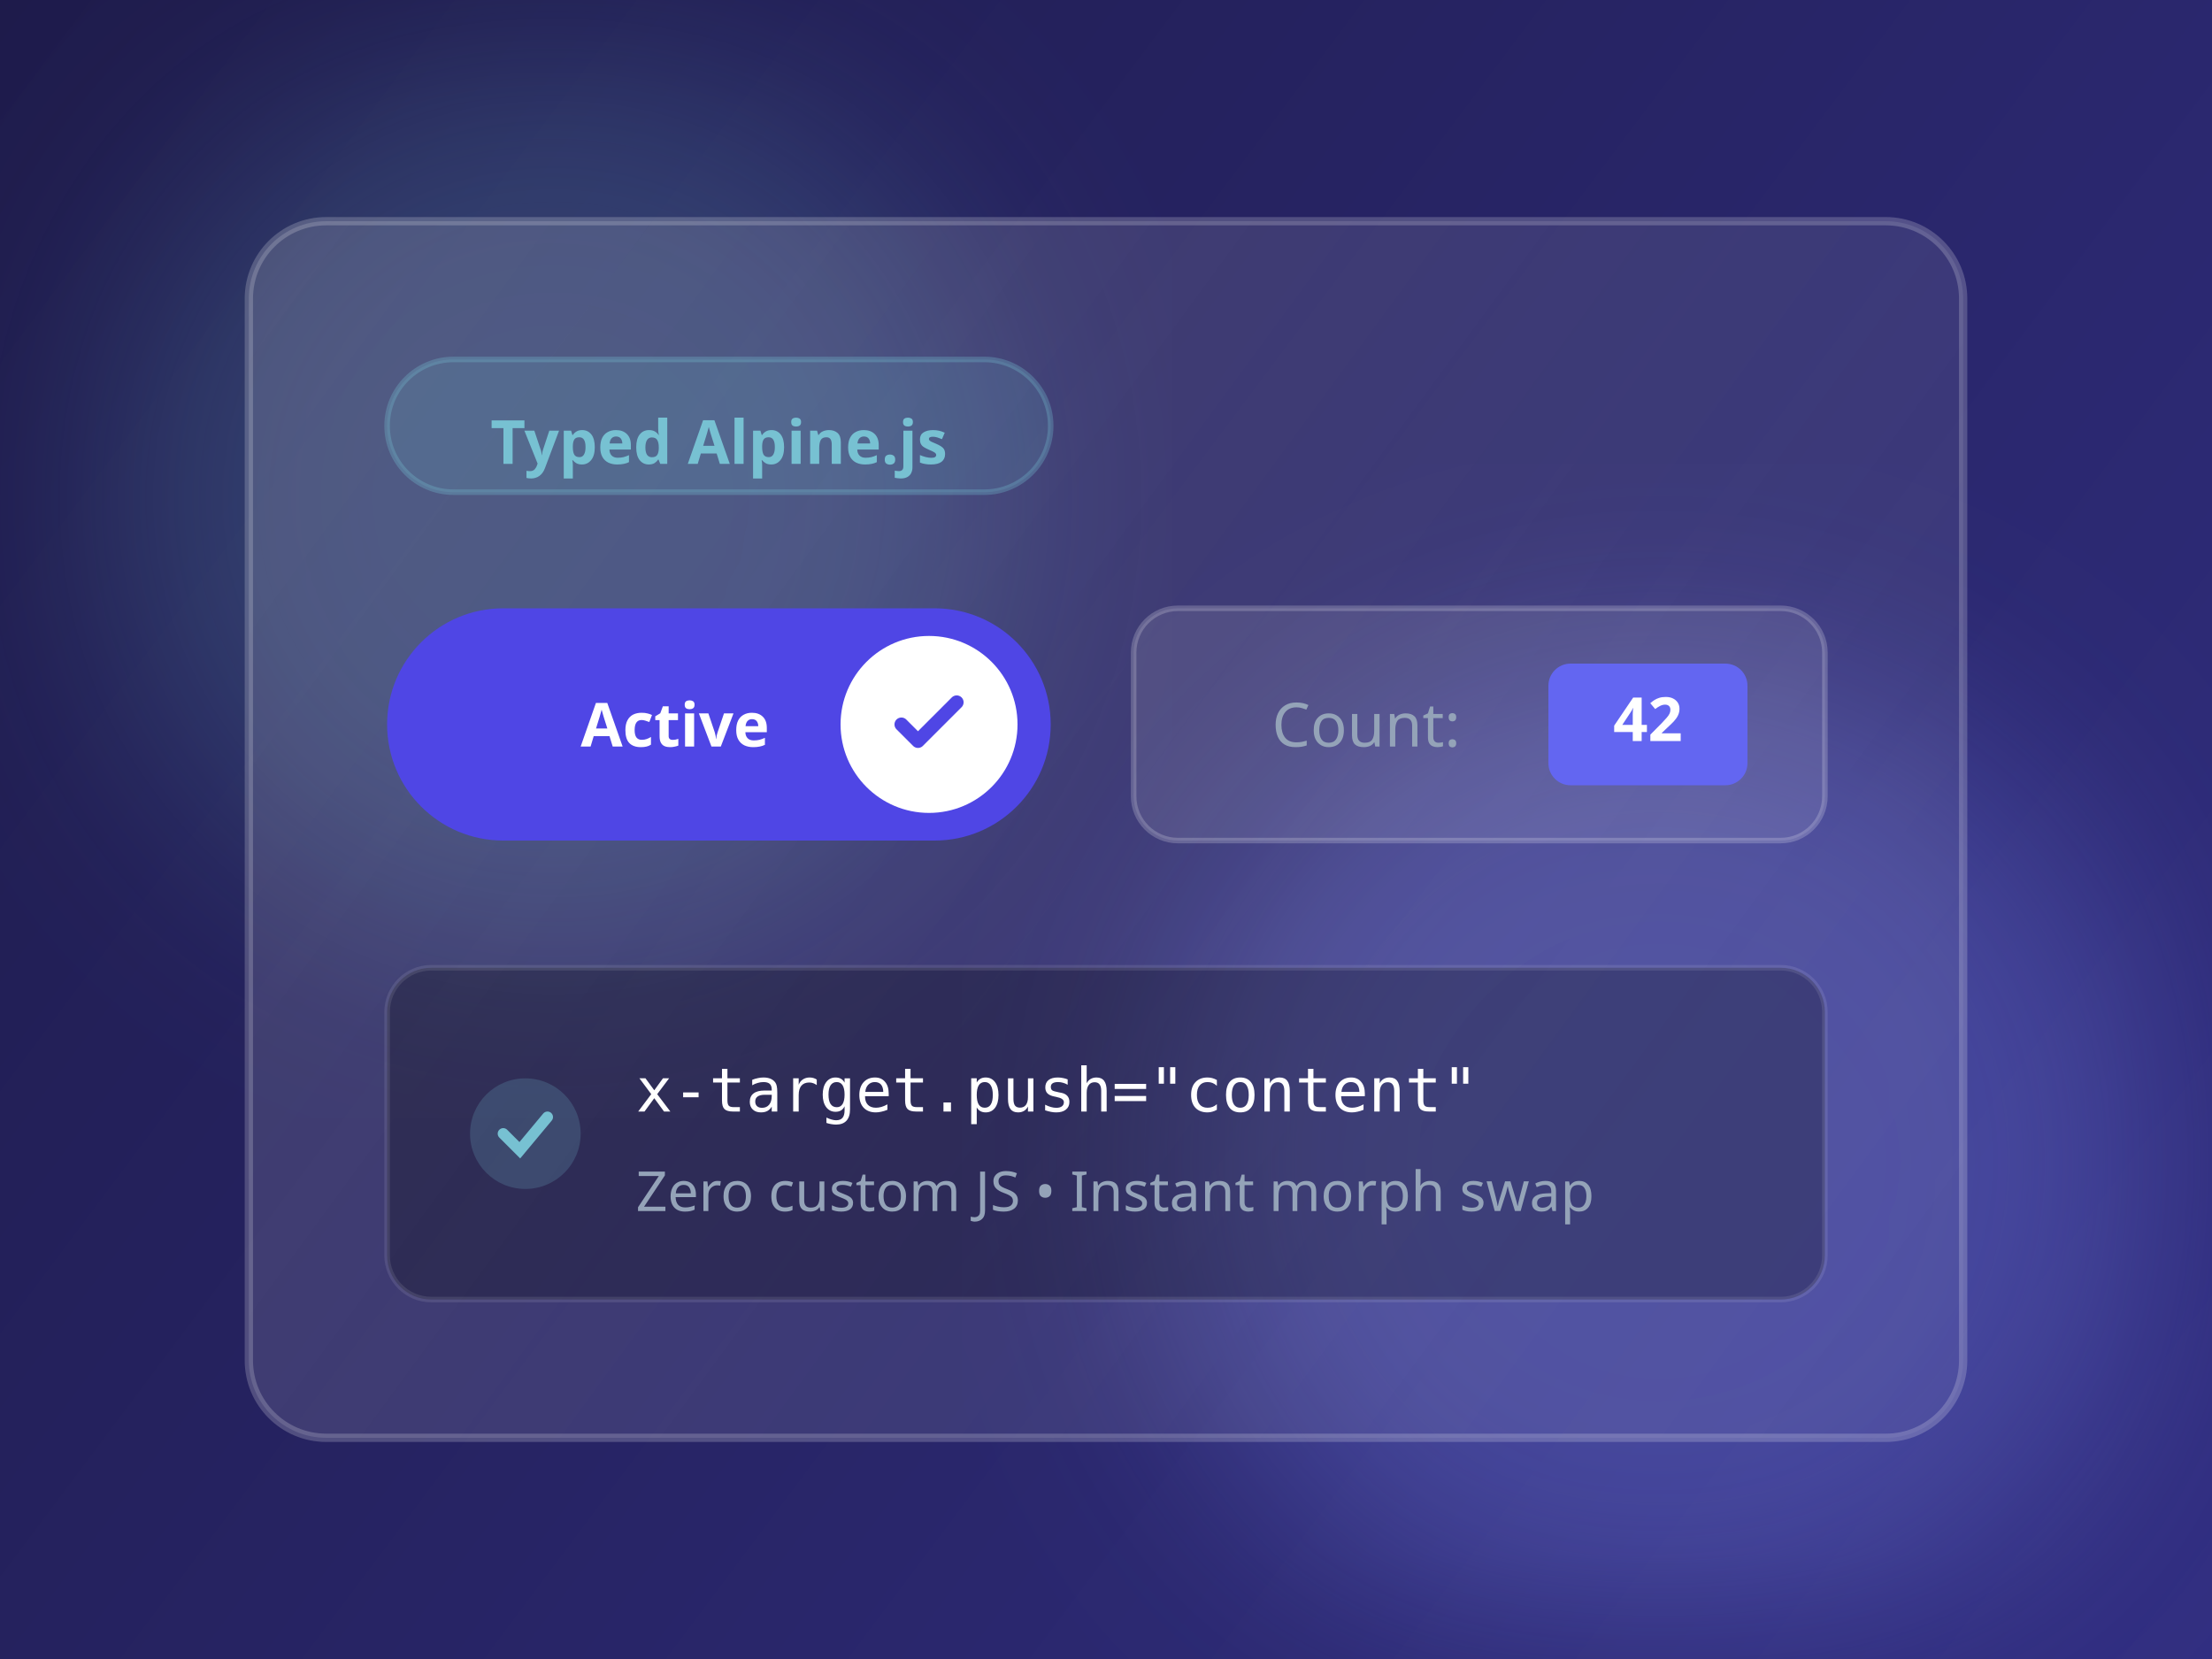
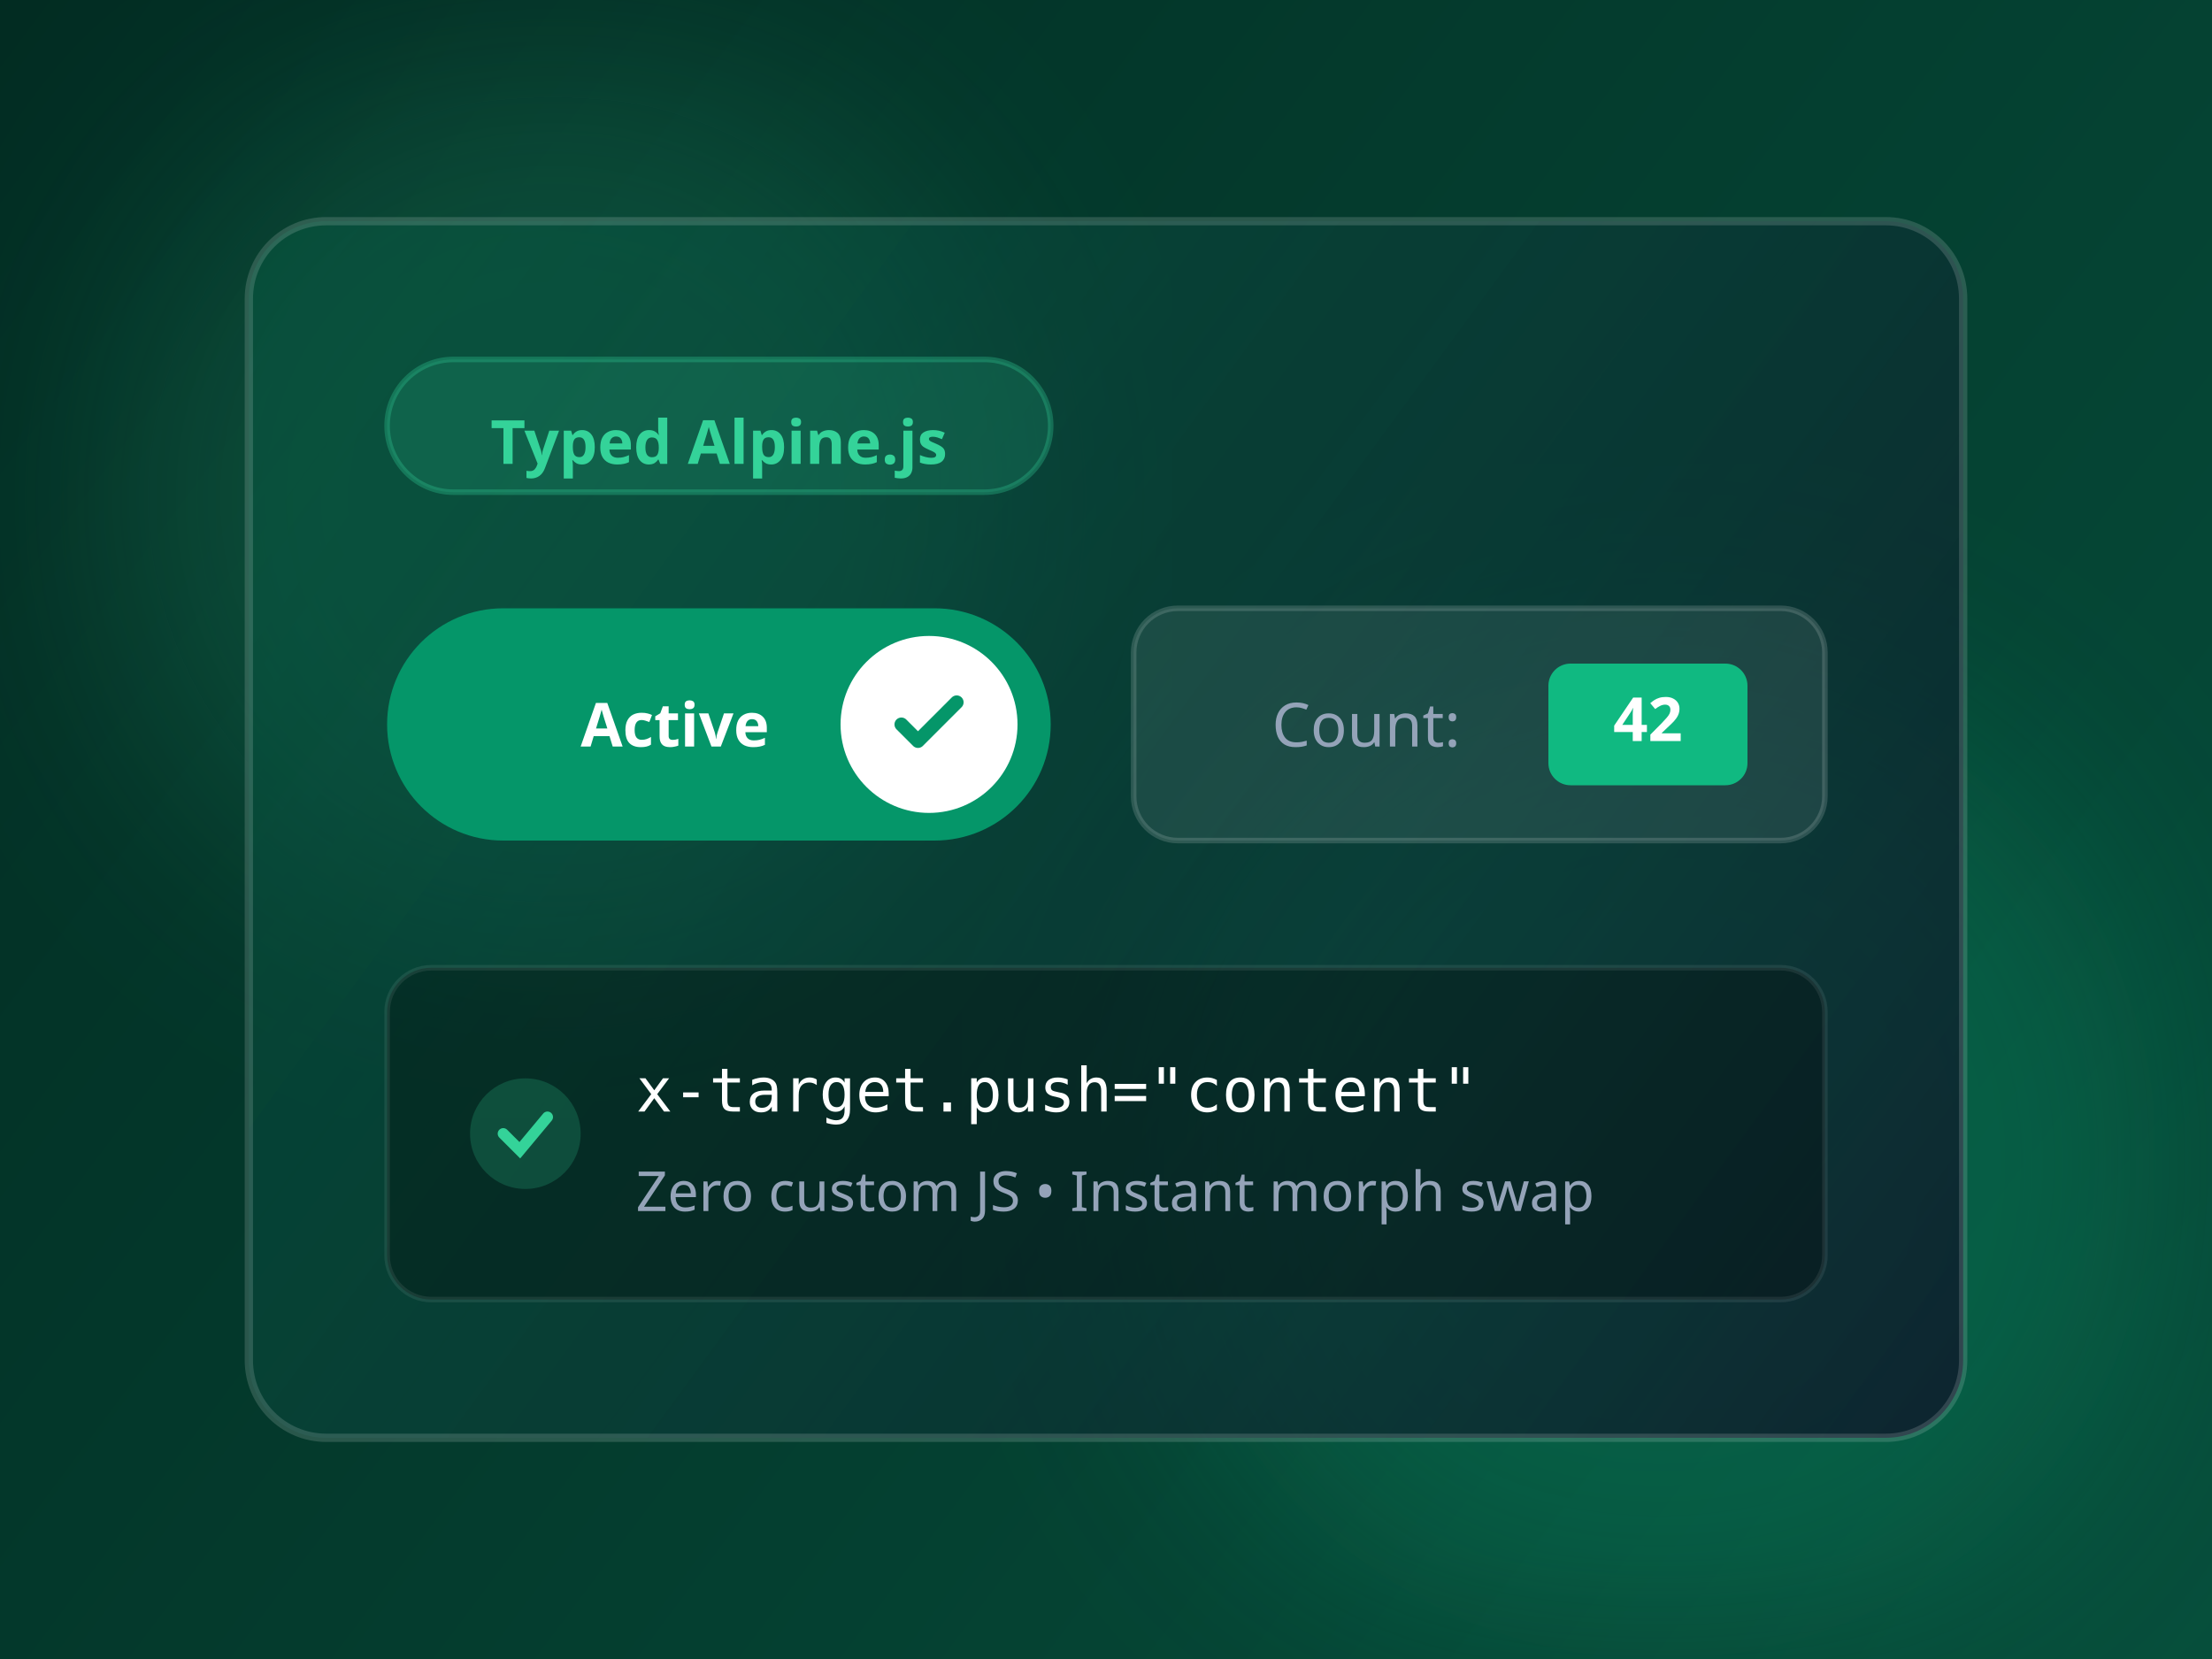
<svg xmlns="http://www.w3.org/2000/svg" width="400" height="300" viewBox="0 0 400 300" fill="none">
  <defs>
    <linearGradient id="bg3" x1="0" y1="0" x2="400" y2="300" gradientUnits="userSpaceOnUse">
-       <stop stop-color="#1E1B4B" />
-       <stop offset="1" stop-color="#312E81" />
+       <stop stop-color="#022C22" />
+       <stop offset="1" stop-color="#064E3B" />
    </linearGradient>
    <linearGradient id="card3" x1="50" y1="40" x2="350" y2="260" gradientUnits="userSpaceOnUse">
-       <stop stop-color="#FFFFFF" stop-opacity="0.15" />
-       <stop offset="1" stop-color="#FFFFFF" stop-opacity="0.05" />
-     </linearGradient>
-     <linearGradient id="alpineGrad" x1="0" y1="0" x2="1" y2="1">
-       <stop stop-color="#77C1D2" />
-       <stop offset="1" stop-color="#2D3748" />
+       <stop stop-color="#065F46" stop-opacity="0.4" />
+       <stop offset="1" stop-color="#0F172A" stop-opacity="0.8" />
    </linearGradient>
    <filter id="glow3" x="-20%" y="-20%" width="140%" height="140%">
      <feGaussianBlur stdDeviation="20" result="blur" />
    </filter>
  </defs>
  <rect width="400" height="300" fill="url(#bg3)" />
-   <circle cx="100" cy="90" r="80" fill="#77C1D2" opacity="0.2" filter="url(#glow3)" />
-   <circle cx="300" cy="210" r="90" fill="#818CF8" opacity="0.3" filter="url(#glow3)" />
-   <rect x="45" y="40" width="310" height="220" rx="14" fill="url(#card3)" stroke="rgba(255,255,255,0.2)" stroke-width="1.5" />
-   <rect x="70" y="65" width="120" height="24" rx="12" fill="rgba(119,193,210,0.15)" stroke="rgba(119,193,210,0.3)" stroke-width="1" />
-   <text x="130" y="80" fill="#77C1D2" font-family="sans-serif" font-weight="bold" font-size="11" text-anchor="middle" dominant-baseline="middle">Typed Alpine.js</text>
+   <circle cx="100" cy="90" r="80" fill="#34D399" opacity="0.15" filter="url(#glow3)" />
+   <circle cx="300" cy="210" r="90" fill="#10B981" opacity="0.2" filter="url(#glow3)" />
+   <rect x="45" y="40" width="310" height="220" rx="14" fill="url(#card3)" stroke="rgba(255,255,255,0.15)" stroke-width="1.5" />
+   <rect x="70" y="65" width="120" height="24" rx="12" fill="rgba(52,211,153,0.15)" stroke="rgba(52,211,153,0.3)" stroke-width="1" />
+   <text x="130" y="80" fill="#34D399" font-family="sans-serif" font-weight="bold" font-size="11" text-anchor="middle" dominant-baseline="middle">Typed Alpine.js</text>
  <g transform="translate(70, 110)">
-     <rect width="120" height="42" rx="21" fill="#4F46E5" />
+     <rect width="120" height="42" rx="21" fill="#059669" />
    <circle cx="98" cy="21" r="16" fill="#FFFFFF" />
-     <path d="M93 21L96 24L103 17" stroke="#4F46E5" stroke-width="2.5" stroke-linecap="round" stroke-linejoin="round" />
+     <path d="M93 21L96 24L103 17" stroke="#059669" stroke-width="2.5" stroke-linecap="round" stroke-linejoin="round" />
    <text x="35" y="25" fill="#FFFFFF" font-family="sans-serif" font-weight="bold" font-size="11">Active</text>
  </g>
  <g transform="translate(205, 110)">
-     <rect width="125" height="42" rx="8" fill="rgba(255,255,255,0.1)" stroke="rgba(255,255,255,0.2)" stroke-width="1" />
+     <rect width="125" height="42" rx="8" fill="rgba(255,255,255,0.08)" stroke="rgba(255,255,255,0.15)" stroke-width="1" />
    <text x="25" y="25" fill="#94A3B8" font-family="sans-serif" font-size="11">Count:</text>
-     <rect x="75" y="10" width="36" height="22" rx="4" fill="#6366F1" />
+     <rect x="75" y="10" width="36" height="22" rx="4" fill="#10B981" />
    <text x="93" y="24" fill="#FFFFFF" font-family="sans-serif" font-weight="bold" font-size="11" text-anchor="middle">42</text>
  </g>
  <g transform="translate(70, 175)">
-     <rect width="260" height="60" rx="8" fill="rgba(0,0,0,0.25)" stroke="rgba(255,255,255,0.1)" stroke-width="1" />
-     <circle cx="25" cy="30" r="10" fill="rgba(119,193,210,0.2)" />
-     <path d="M21 30L24 33L29 27" stroke="#77C1D2" stroke-width="2" stroke-linecap="round" />
+     <rect width="260" height="60" rx="8" fill="rgba(0,0,0,0.3)" stroke="rgba(255,255,255,0.08)" stroke-width="1" />
+     <circle cx="25" cy="30" r="10" fill="rgba(52,211,153,0.2)" />
+     <path d="M21 30L24 33L29 27" stroke="#34D399" stroke-width="2" stroke-linecap="round" />
    <text x="45" y="26" fill="#FFFFFF" font-family="monospace" font-size="11">x-target.push="content"</text>
    <text x="45" y="44" fill="#94A3B8" font-family="sans-serif" font-size="10">Zero custom JS • Instant morph swap</text>
  </g>
</svg>
